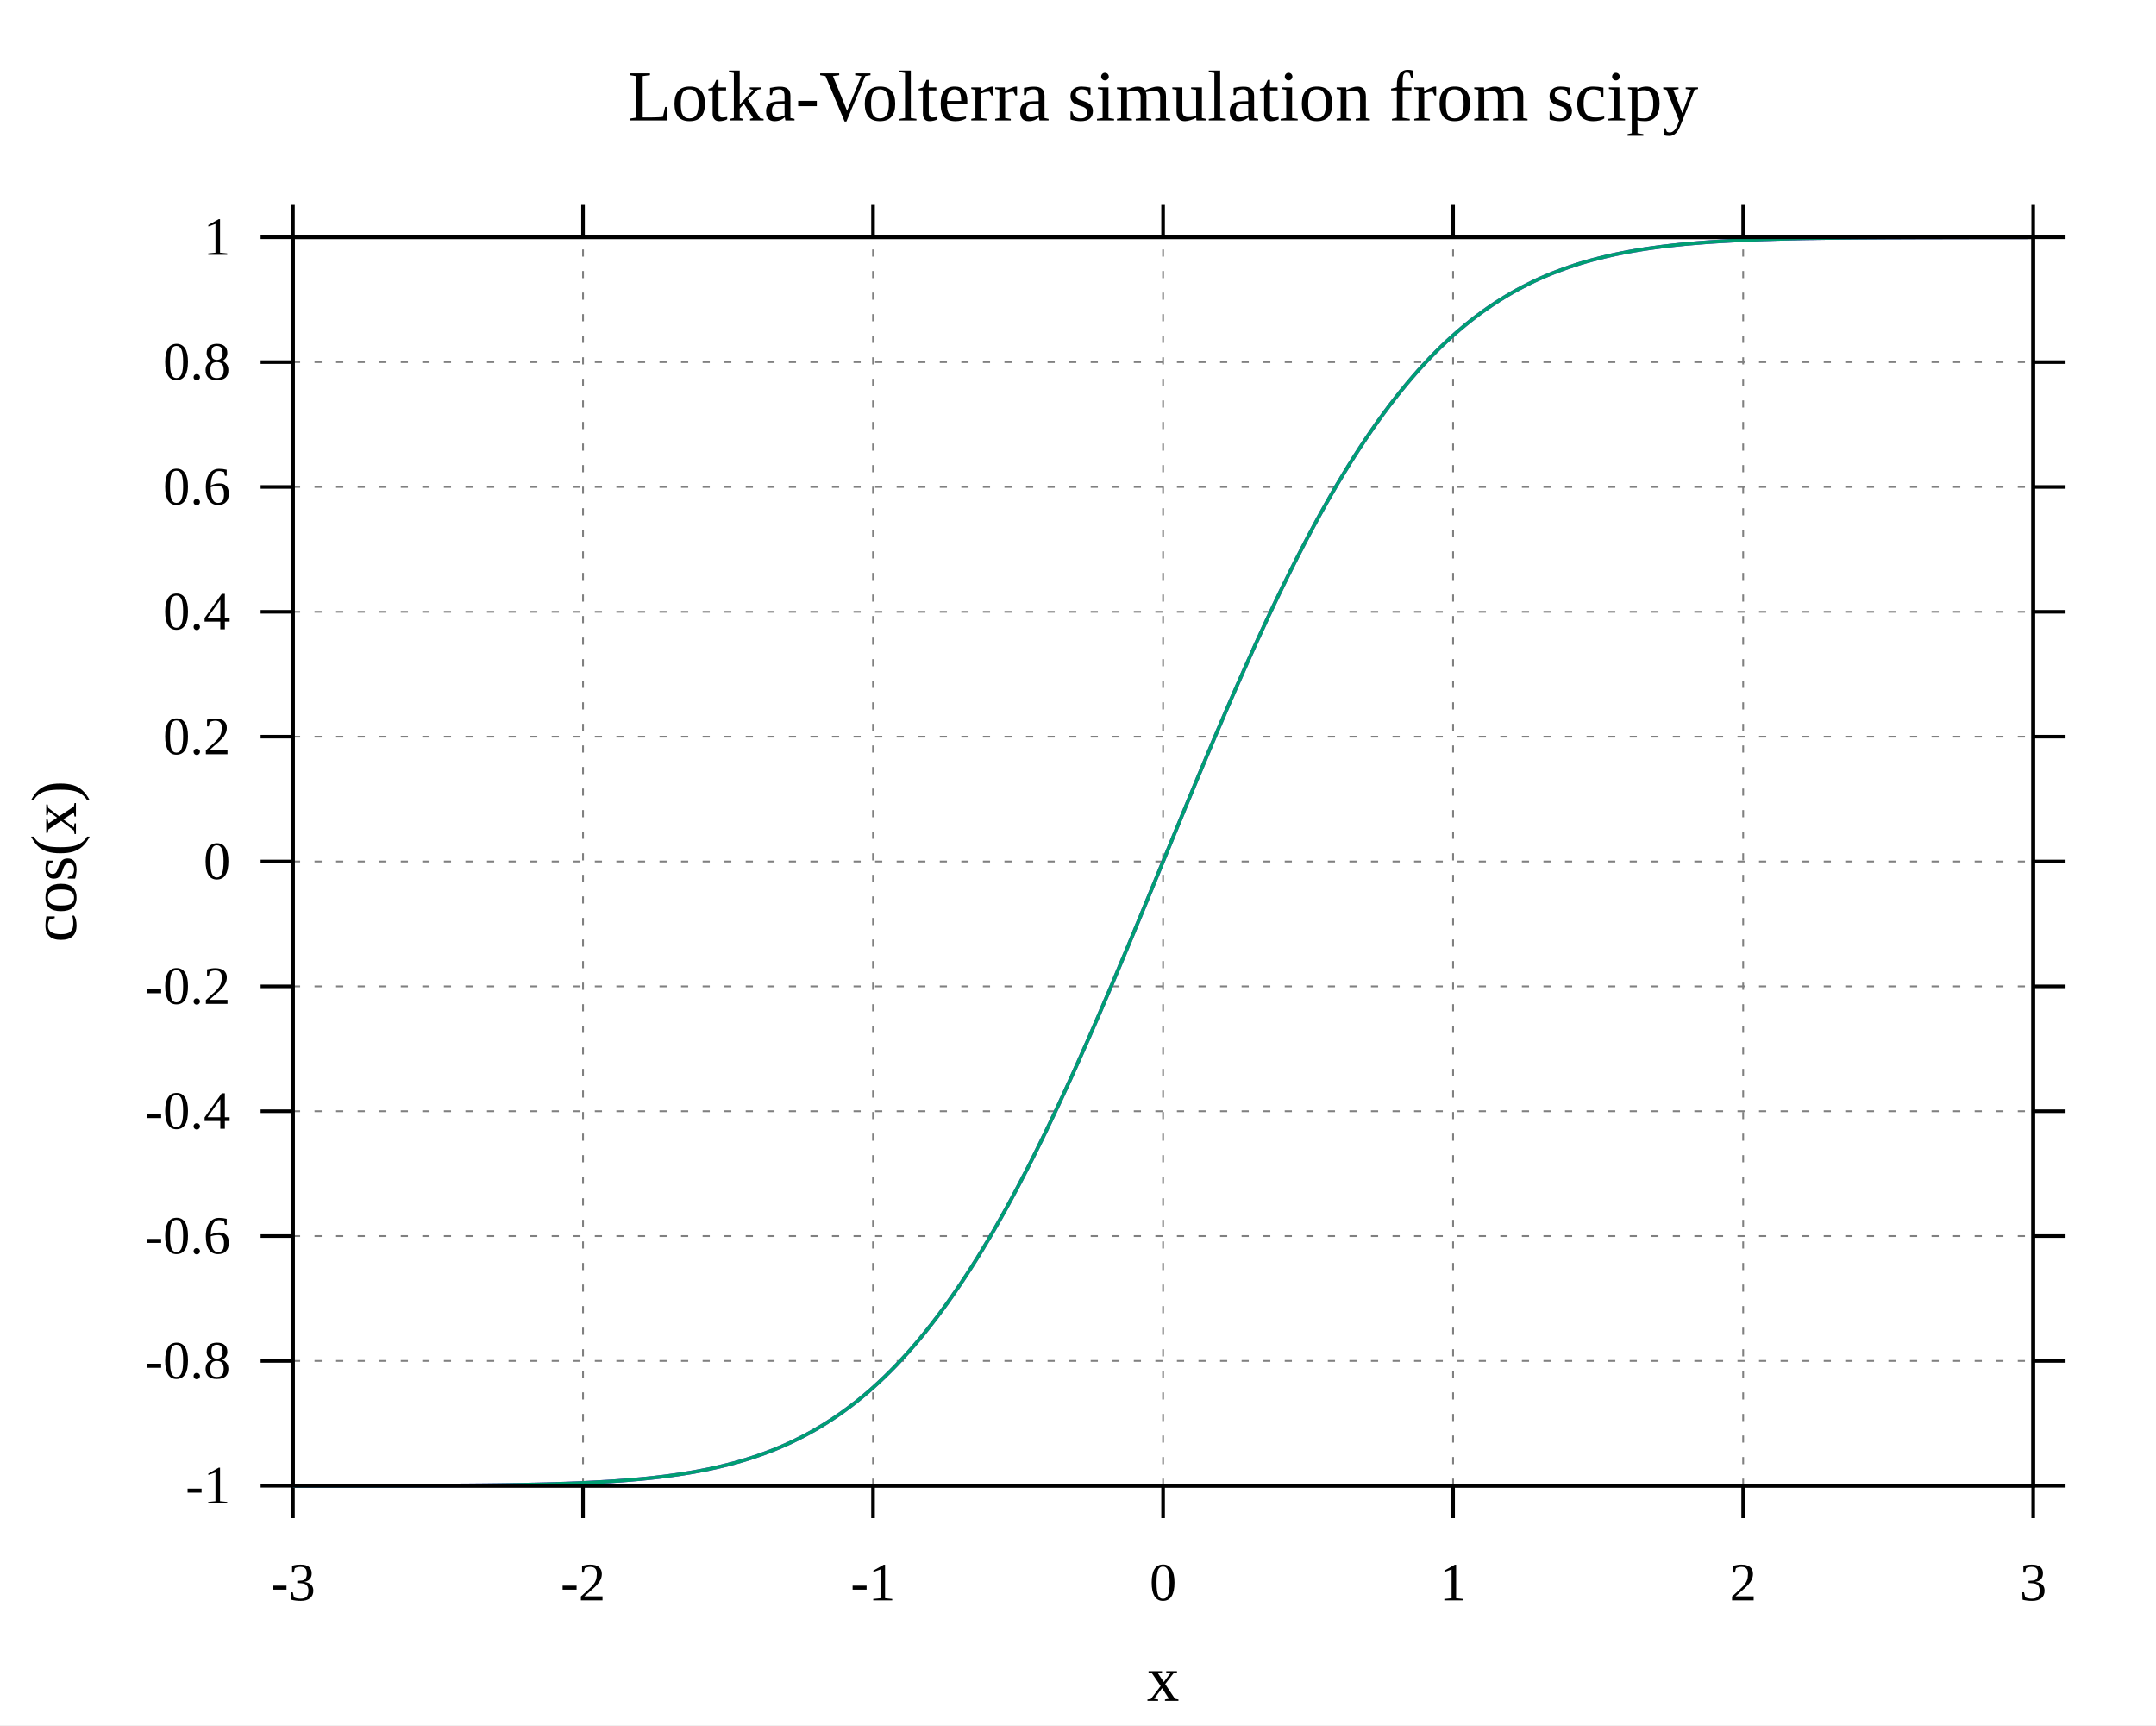
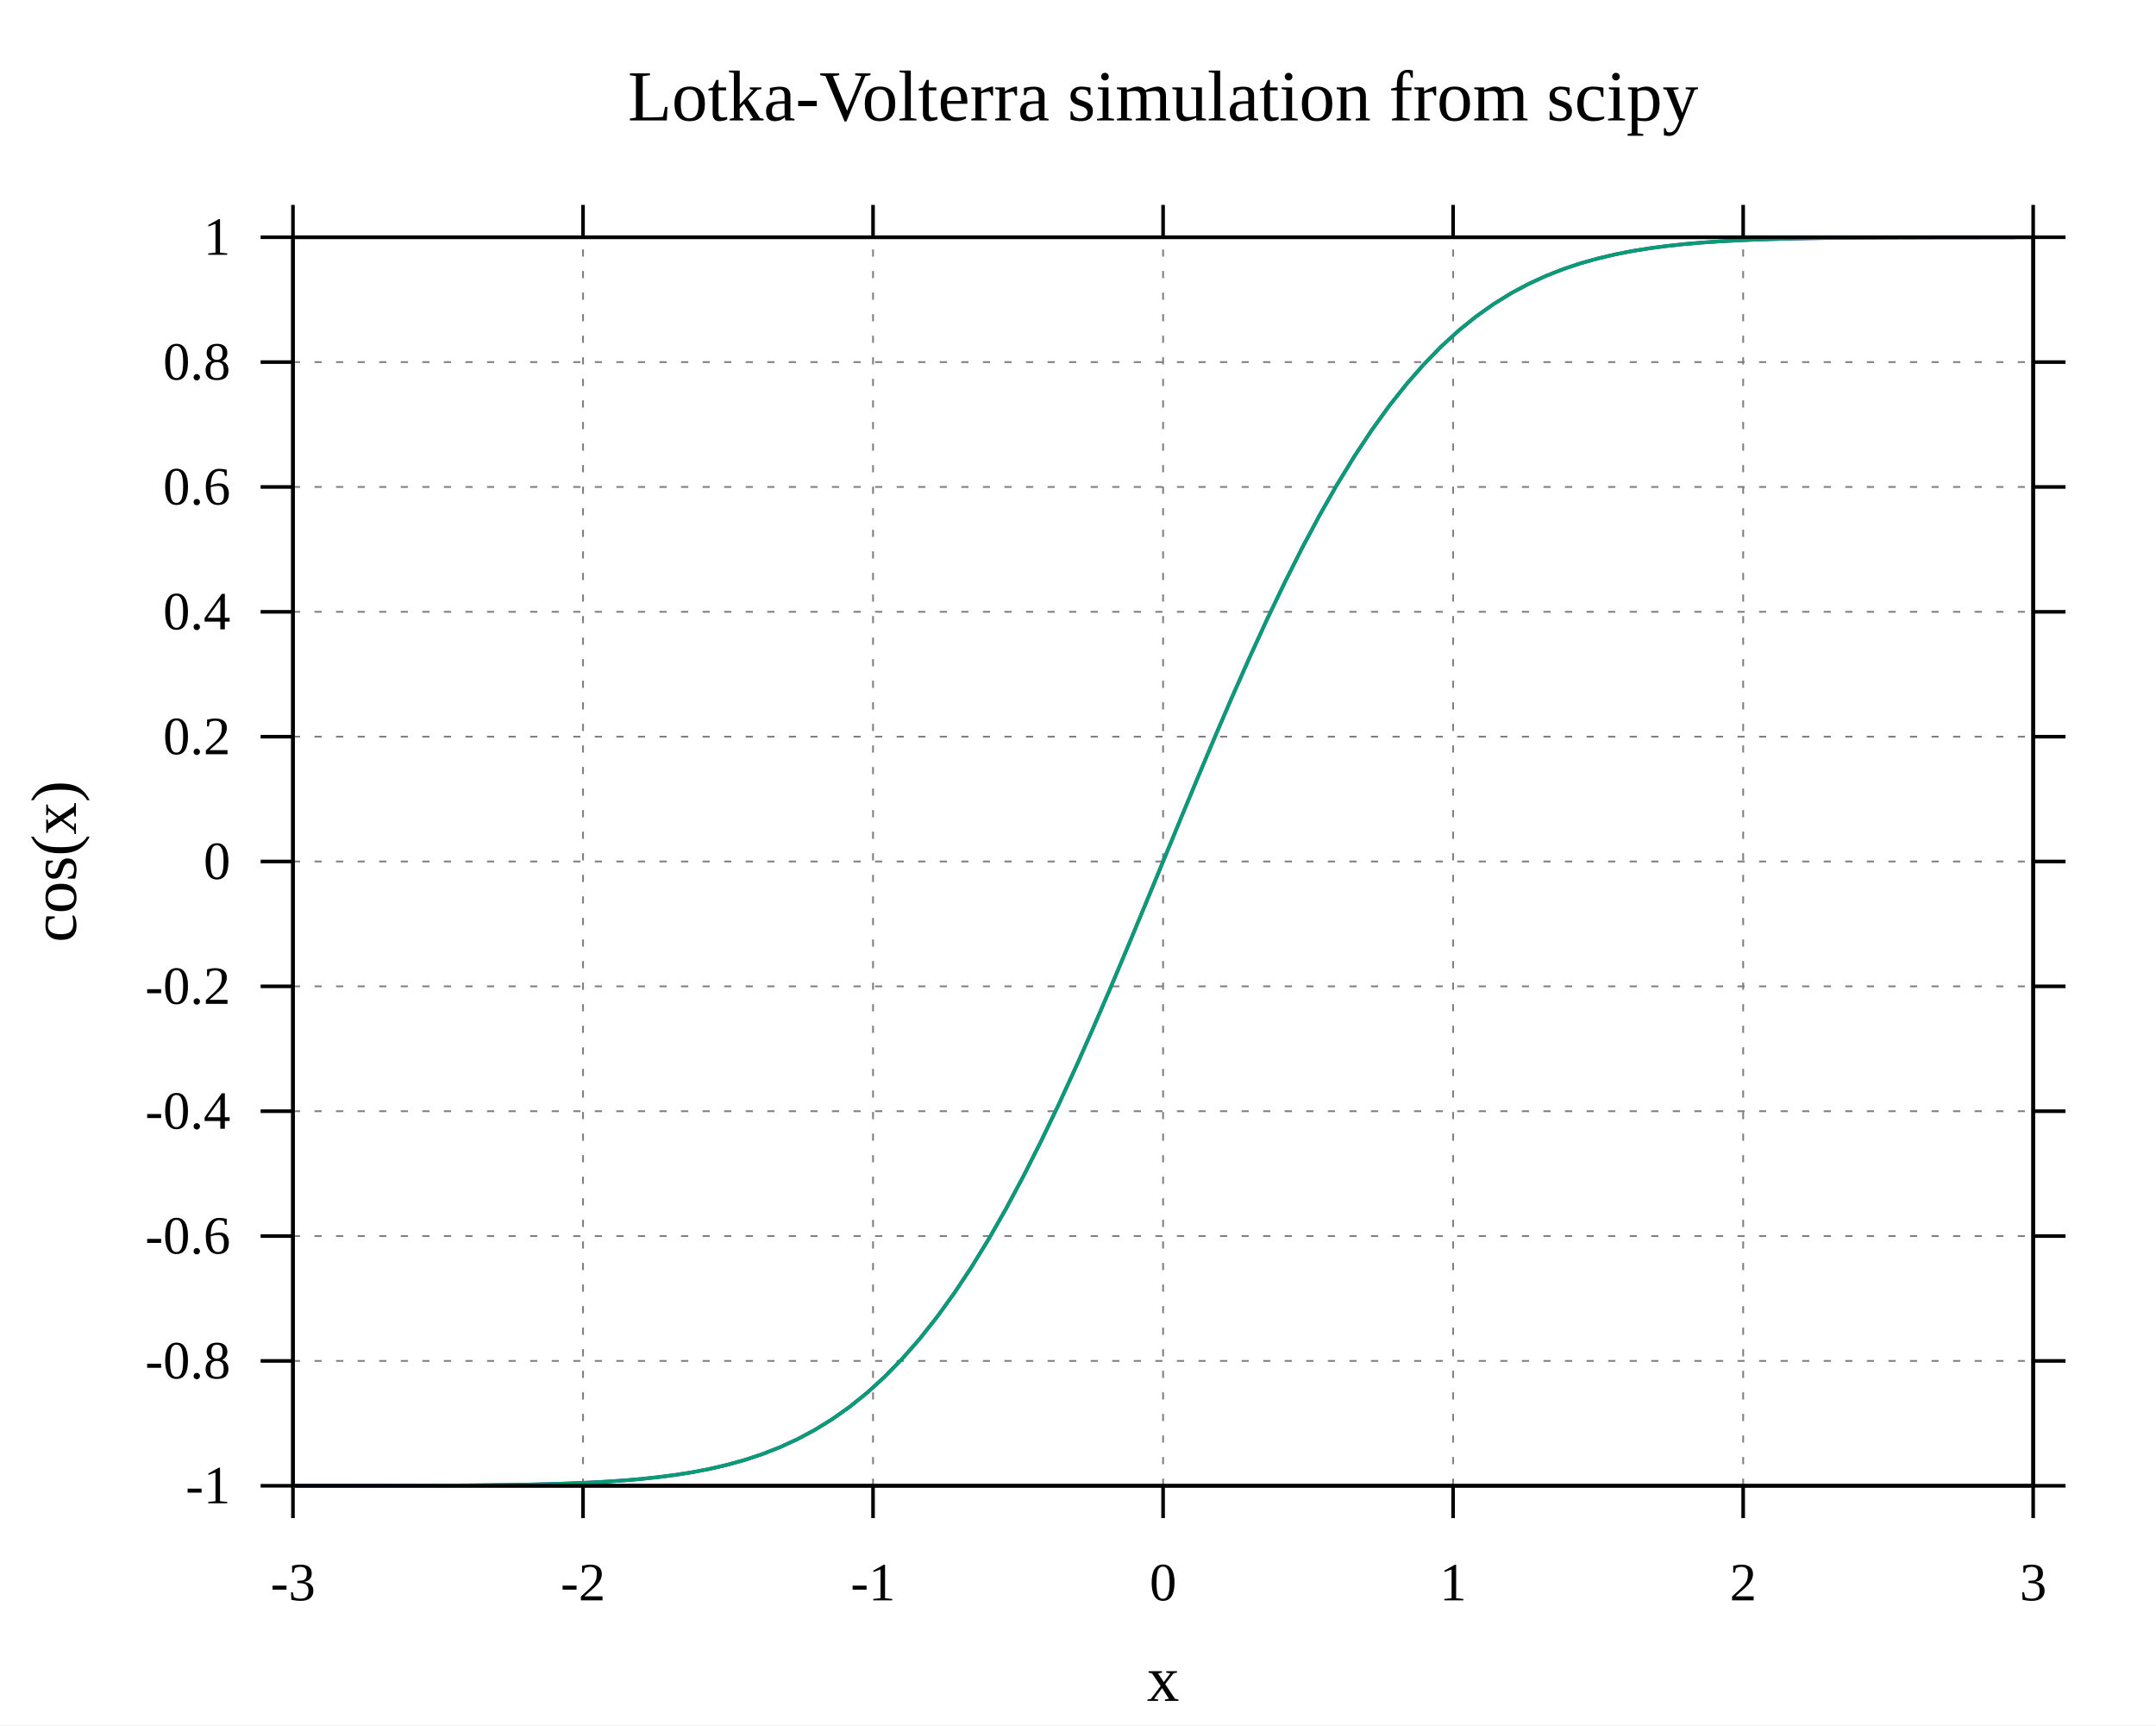
<svg xmlns="http://www.w3.org/2000/svg" xmlns:xlink="http://www.w3.org/1999/xlink" width="600" height="480" viewBox="0 0 600 480">
  <g id="gnuplot_canvas">
    <rect x="0" y="0" width="600" height="480" fill="#ffffff" />
    <defs>
      <circle id="gpDot" r="0.5" stroke-width="0.5" stroke="currentColor" />
      <path id="gpPt0" stroke-width="0.222" stroke="currentColor" d="M-1,0 h2 M0,-1 v2" />
      <path id="gpPt1" stroke-width="0.222" stroke="currentColor" d="M-1,-1 L1,1 M1,-1 L-1,1" />
      <path id="gpPt2" stroke-width="0.222" stroke="currentColor" d="M-1,0 L1,0 M0,-1 L0,1 M-1,-1 L1,1 M-1,1 L1,-1" />
      <rect id="gpPt3" stroke-width="0.222" stroke="currentColor" x="-1" y="-1" width="2" height="2" />
      <rect id="gpPt4" stroke-width="0.222" stroke="currentColor" fill="currentColor" x="-1" y="-1" width="2" height="2" />
      <circle id="gpPt5" stroke-width="0.222" stroke="currentColor" cx="0" cy="0" r="1" />
      <use xlink:href="#gpPt5" id="gpPt6" fill="currentColor" stroke="none" />
      <path id="gpPt7" stroke-width="0.222" stroke="currentColor" d="M0,-1.33 L-1.33,0.67 L1.33,0.67 z" />
      <use xlink:href="#gpPt7" id="gpPt8" fill="currentColor" stroke="none" />
      <use xlink:href="#gpPt7" id="gpPt9" stroke="currentColor" transform="rotate(180)" />
      <use xlink:href="#gpPt9" id="gpPt10" fill="currentColor" stroke="none" />
      <use xlink:href="#gpPt3" id="gpPt11" stroke="currentColor" transform="rotate(45)" />
      <use xlink:href="#gpPt11" id="gpPt12" fill="currentColor" stroke="none" />
      <path id="gpPt13" stroke-width="0.222" stroke="currentColor" d="M0,1.330 L1.265,0.411 L0.782,-1.067 L-0.782,-1.076 L-1.265,0.411 z" />
      <use xlink:href="#gpPt13" id="gpPt14" fill="currentColor" stroke="none" />
      <filter id="textbox" filterUnits="objectBoundingBox" x="0" y="0" height="1" width="1">
        <feFlood flood-color="#FFFFFF" flood-opacity="1" result="bgnd" />
        <feComposite in="SourceGraphic" in2="bgnd" operator="atop" />
      </filter>
      <filter id="greybox" filterUnits="objectBoundingBox" x="0" y="0" height="1" width="1">
        <feFlood flood-color="lightgrey" flood-opacity="1" result="grey" />
        <feComposite in="SourceGraphic" in2="grey" operator="atop" />
      </filter>
    </defs>
    <g fill="none" color="#FFFFFF" stroke="currentColor" stroke-width="1.00" stroke-linecap="butt" stroke-linejoin="miter">
</g>
    <g fill="none" color="black" stroke="currentColor" stroke-width="1.00" stroke-linecap="butt" stroke-linejoin="miter">
</g>
    <g fill="none" color="black" stroke="black" stroke-width="0.50" stroke-linecap="butt" stroke-linejoin="miter">
</g>
    <g fill="none" color="gray" stroke="currentColor" stroke-width="0.50" stroke-linecap="butt" stroke-linejoin="miter">
      <path stroke="gray" stroke-dasharray="2,4" class="gridline" d="M81.53,413.40 L565.82,413.40  " />
    </g>
    <g fill="none" color="gray" stroke="gray" stroke-width="1.00" stroke-linecap="butt" stroke-linejoin="miter">
</g>
    <g fill="none" color="black" stroke="currentColor" stroke-width="1.00" stroke-linecap="butt" stroke-linejoin="miter">
      <path stroke="black" d="M81.53,413.40 L72.53,413.40 M565.82,413.40 L574.82,413.40  " />
      <g transform="translate(64.14,418.28)" stroke="none" fill="black" font-family="Times New Roman" font-size="15.00" text-anchor="end">
        <text>
          <tspan font-family="Times New Roman">-1</tspan>
        </text>
      </g>
    </g>
    <g fill="none" color="black" stroke="currentColor" stroke-width="1.00" stroke-linecap="butt" stroke-linejoin="miter">
</g>
    <g fill="none" color="black" stroke="black" stroke-width="0.50" stroke-linecap="butt" stroke-linejoin="miter">
</g>
    <g fill="none" color="gray" stroke="currentColor" stroke-width="0.50" stroke-linecap="butt" stroke-linejoin="miter">
      <path stroke="gray" stroke-dasharray="2,4" class="gridline" d="M81.53,378.66 L565.82,378.66  " />
    </g>
    <g fill="none" color="gray" stroke="gray" stroke-width="1.00" stroke-linecap="butt" stroke-linejoin="miter">
</g>
    <g fill="none" color="black" stroke="currentColor" stroke-width="1.00" stroke-linecap="butt" stroke-linejoin="miter">
      <path stroke="black" d="M81.53,378.66 L72.53,378.66 M565.82,378.66 L574.82,378.66  " />
      <g transform="translate(64.14,383.54)" stroke="none" fill="black" font-family="Times New Roman" font-size="15.00" text-anchor="end">
        <text>
          <tspan font-family="Times New Roman">-0.8</tspan>
        </text>
      </g>
    </g>
    <g fill="none" color="black" stroke="currentColor" stroke-width="1.00" stroke-linecap="butt" stroke-linejoin="miter">
</g>
    <g fill="none" color="black" stroke="black" stroke-width="0.50" stroke-linecap="butt" stroke-linejoin="miter">
</g>
    <g fill="none" color="gray" stroke="currentColor" stroke-width="0.50" stroke-linecap="butt" stroke-linejoin="miter">
      <path stroke="gray" stroke-dasharray="2,4" class="gridline" d="M81.53,343.92 L565.82,343.92  " />
    </g>
    <g fill="none" color="gray" stroke="gray" stroke-width="1.00" stroke-linecap="butt" stroke-linejoin="miter">
</g>
    <g fill="none" color="black" stroke="currentColor" stroke-width="1.00" stroke-linecap="butt" stroke-linejoin="miter">
      <path stroke="black" d="M81.53,343.92 L72.53,343.92 M565.82,343.92 L574.82,343.92  " />
      <g transform="translate(64.14,348.80)" stroke="none" fill="black" font-family="Times New Roman" font-size="15.00" text-anchor="end">
        <text>
          <tspan font-family="Times New Roman">-0.6</tspan>
        </text>
      </g>
    </g>
    <g fill="none" color="black" stroke="currentColor" stroke-width="1.00" stroke-linecap="butt" stroke-linejoin="miter">
</g>
    <g fill="none" color="black" stroke="black" stroke-width="0.50" stroke-linecap="butt" stroke-linejoin="miter">
</g>
    <g fill="none" color="gray" stroke="currentColor" stroke-width="0.50" stroke-linecap="butt" stroke-linejoin="miter">
      <path stroke="gray" stroke-dasharray="2,4" class="gridline" d="M81.53,309.18 L565.82,309.18  " />
    </g>
    <g fill="none" color="gray" stroke="gray" stroke-width="1.00" stroke-linecap="butt" stroke-linejoin="miter">
</g>
    <g fill="none" color="black" stroke="currentColor" stroke-width="1.00" stroke-linecap="butt" stroke-linejoin="miter">
      <path stroke="black" d="M81.53,309.18 L72.53,309.18 M565.82,309.18 L574.82,309.18  " />
      <g transform="translate(64.14,314.06)" stroke="none" fill="black" font-family="Times New Roman" font-size="15.00" text-anchor="end">
        <text>
          <tspan font-family="Times New Roman">-0.4</tspan>
        </text>
      </g>
    </g>
    <g fill="none" color="black" stroke="currentColor" stroke-width="1.00" stroke-linecap="butt" stroke-linejoin="miter">
</g>
    <g fill="none" color="black" stroke="black" stroke-width="0.50" stroke-linecap="butt" stroke-linejoin="miter">
</g>
    <g fill="none" color="gray" stroke="currentColor" stroke-width="0.50" stroke-linecap="butt" stroke-linejoin="miter">
      <path stroke="gray" stroke-dasharray="2,4" class="gridline" d="M81.53,274.44 L565.82,274.44  " />
    </g>
    <g fill="none" color="gray" stroke="gray" stroke-width="1.00" stroke-linecap="butt" stroke-linejoin="miter">
</g>
    <g fill="none" color="black" stroke="currentColor" stroke-width="1.00" stroke-linecap="butt" stroke-linejoin="miter">
      <path stroke="black" d="M81.53,274.44 L72.53,274.44 M565.82,274.44 L574.82,274.44  " />
      <g transform="translate(64.14,279.32)" stroke="none" fill="black" font-family="Times New Roman" font-size="15.00" text-anchor="end">
        <text>
          <tspan font-family="Times New Roman">-0.2</tspan>
        </text>
      </g>
    </g>
    <g fill="none" color="black" stroke="currentColor" stroke-width="1.00" stroke-linecap="butt" stroke-linejoin="miter">
</g>
    <g fill="none" color="black" stroke="black" stroke-width="0.50" stroke-linecap="butt" stroke-linejoin="miter">
</g>
    <g fill="none" color="gray" stroke="currentColor" stroke-width="0.50" stroke-linecap="butt" stroke-linejoin="miter">
      <path stroke="gray" stroke-dasharray="2,4" class="gridline" d="M81.53,239.70 L565.82,239.70  " />
    </g>
    <g fill="none" color="gray" stroke="gray" stroke-width="1.00" stroke-linecap="butt" stroke-linejoin="miter">
</g>
    <g fill="none" color="black" stroke="currentColor" stroke-width="1.00" stroke-linecap="butt" stroke-linejoin="miter">
      <path stroke="black" d="M81.53,239.70 L72.53,239.70 M565.82,239.70 L574.82,239.70  " />
      <g transform="translate(64.14,244.58)" stroke="none" fill="black" font-family="Times New Roman" font-size="15.00" text-anchor="end">
        <text>
          <tspan font-family="Times New Roman"> 0</tspan>
        </text>
      </g>
    </g>
    <g fill="none" color="black" stroke="currentColor" stroke-width="1.00" stroke-linecap="butt" stroke-linejoin="miter">
</g>
    <g fill="none" color="black" stroke="black" stroke-width="0.50" stroke-linecap="butt" stroke-linejoin="miter">
</g>
    <g fill="none" color="gray" stroke="currentColor" stroke-width="0.50" stroke-linecap="butt" stroke-linejoin="miter">
      <path stroke="gray" stroke-dasharray="2,4" class="gridline" d="M81.53,204.97 L565.82,204.97  " />
    </g>
    <g fill="none" color="gray" stroke="gray" stroke-width="1.00" stroke-linecap="butt" stroke-linejoin="miter">
</g>
    <g fill="none" color="black" stroke="currentColor" stroke-width="1.00" stroke-linecap="butt" stroke-linejoin="miter">
      <path stroke="black" d="M81.53,204.97 L72.53,204.97 M565.82,204.97 L574.82,204.97  " />
      <g transform="translate(64.14,209.85)" stroke="none" fill="black" font-family="Times New Roman" font-size="15.00" text-anchor="end">
        <text>
          <tspan font-family="Times New Roman"> 0.2</tspan>
        </text>
      </g>
    </g>
    <g fill="none" color="black" stroke="currentColor" stroke-width="1.00" stroke-linecap="butt" stroke-linejoin="miter">
</g>
    <g fill="none" color="black" stroke="black" stroke-width="0.50" stroke-linecap="butt" stroke-linejoin="miter">
</g>
    <g fill="none" color="gray" stroke="currentColor" stroke-width="0.50" stroke-linecap="butt" stroke-linejoin="miter">
      <path stroke="gray" stroke-dasharray="2,4" class="gridline" d="M81.53,170.23 L565.82,170.23  " />
    </g>
    <g fill="none" color="gray" stroke="gray" stroke-width="1.00" stroke-linecap="butt" stroke-linejoin="miter">
</g>
    <g fill="none" color="black" stroke="currentColor" stroke-width="1.00" stroke-linecap="butt" stroke-linejoin="miter">
      <path stroke="black" d="M81.53,170.23 L72.53,170.23 M565.82,170.23 L574.82,170.23  " />
      <g transform="translate(64.14,175.11)" stroke="none" fill="black" font-family="Times New Roman" font-size="15.00" text-anchor="end">
        <text>
          <tspan font-family="Times New Roman"> 0.4</tspan>
        </text>
      </g>
    </g>
    <g fill="none" color="black" stroke="currentColor" stroke-width="1.00" stroke-linecap="butt" stroke-linejoin="miter">
</g>
    <g fill="none" color="black" stroke="black" stroke-width="0.50" stroke-linecap="butt" stroke-linejoin="miter">
</g>
    <g fill="none" color="gray" stroke="currentColor" stroke-width="0.50" stroke-linecap="butt" stroke-linejoin="miter">
      <path stroke="gray" stroke-dasharray="2,4" class="gridline" d="M81.53,135.49 L565.82,135.49  " />
    </g>
    <g fill="none" color="gray" stroke="gray" stroke-width="1.00" stroke-linecap="butt" stroke-linejoin="miter">
</g>
    <g fill="none" color="black" stroke="currentColor" stroke-width="1.00" stroke-linecap="butt" stroke-linejoin="miter">
      <path stroke="black" d="M81.53,135.49 L72.53,135.49 M565.82,135.49 L574.82,135.49  " />
      <g transform="translate(64.14,140.37)" stroke="none" fill="black" font-family="Times New Roman" font-size="15.00" text-anchor="end">
        <text>
          <tspan font-family="Times New Roman"> 0.6</tspan>
        </text>
      </g>
    </g>
    <g fill="none" color="black" stroke="currentColor" stroke-width="1.00" stroke-linecap="butt" stroke-linejoin="miter">
</g>
    <g fill="none" color="black" stroke="black" stroke-width="0.50" stroke-linecap="butt" stroke-linejoin="miter">
</g>
    <g fill="none" color="gray" stroke="currentColor" stroke-width="0.50" stroke-linecap="butt" stroke-linejoin="miter">
      <path stroke="gray" stroke-dasharray="2,4" class="gridline" d="M81.53,100.75 L565.82,100.75  " />
    </g>
    <g fill="none" color="gray" stroke="gray" stroke-width="1.00" stroke-linecap="butt" stroke-linejoin="miter">
</g>
    <g fill="none" color="black" stroke="currentColor" stroke-width="1.00" stroke-linecap="butt" stroke-linejoin="miter">
      <path stroke="black" d="M81.53,100.75 L72.53,100.75 M565.82,100.75 L574.82,100.75  " />
      <g transform="translate(64.14,105.63)" stroke="none" fill="black" font-family="Times New Roman" font-size="15.00" text-anchor="end">
        <text>
          <tspan font-family="Times New Roman"> 0.8</tspan>
        </text>
      </g>
    </g>
    <g fill="none" color="black" stroke="currentColor" stroke-width="1.00" stroke-linecap="butt" stroke-linejoin="miter">
</g>
    <g fill="none" color="black" stroke="black" stroke-width="0.50" stroke-linecap="butt" stroke-linejoin="miter">
</g>
    <g fill="none" color="gray" stroke="currentColor" stroke-width="0.50" stroke-linecap="butt" stroke-linejoin="miter">
      <path stroke="gray" stroke-dasharray="2,4" class="gridline" d="M81.53,66.01 L565.82,66.01  " />
    </g>
    <g fill="none" color="gray" stroke="gray" stroke-width="1.00" stroke-linecap="butt" stroke-linejoin="miter">
</g>
    <g fill="none" color="black" stroke="currentColor" stroke-width="1.00" stroke-linecap="butt" stroke-linejoin="miter">
      <path stroke="black" d="M81.53,66.01 L72.53,66.01 M565.82,66.01 L574.82,66.01  " />
      <g transform="translate(64.14,70.89)" stroke="none" fill="black" font-family="Times New Roman" font-size="15.00" text-anchor="end">
        <text>
          <tspan font-family="Times New Roman"> 1</tspan>
        </text>
      </g>
    </g>
    <g fill="none" color="black" stroke="currentColor" stroke-width="1.00" stroke-linecap="butt" stroke-linejoin="miter">
</g>
    <g fill="none" color="black" stroke="black" stroke-width="0.50" stroke-linecap="butt" stroke-linejoin="miter">
</g>
    <g fill="none" color="gray" stroke="currentColor" stroke-width="0.50" stroke-linecap="butt" stroke-linejoin="miter">
      <path stroke="gray" stroke-dasharray="2,4" class="gridline" d="M81.53,413.40 L81.53,66.01  " />
    </g>
    <g fill="none" color="gray" stroke="gray" stroke-width="1.00" stroke-linecap="butt" stroke-linejoin="miter">
</g>
    <g fill="none" color="black" stroke="currentColor" stroke-width="1.00" stroke-linecap="butt" stroke-linejoin="miter">
      <path stroke="black" d="M81.53,413.40 L81.53,422.40 M81.53,66.01 L81.53,57.01  " />
      <g transform="translate(81.53,445.28)" stroke="none" fill="black" font-family="Times New Roman" font-size="15.00" text-anchor="middle">
        <text>
          <tspan font-family="Times New Roman">-3</tspan>
        </text>
      </g>
    </g>
    <g fill="none" color="black" stroke="currentColor" stroke-width="1.00" stroke-linecap="butt" stroke-linejoin="miter">
</g>
    <g fill="none" color="black" stroke="black" stroke-width="0.50" stroke-linecap="butt" stroke-linejoin="miter">
</g>
    <g fill="none" color="gray" stroke="currentColor" stroke-width="0.50" stroke-linecap="butt" stroke-linejoin="miter">
      <path stroke="gray" stroke-dasharray="2,4" class="gridline" d="M162.25,413.40 L162.25,66.01  " />
    </g>
    <g fill="none" color="gray" stroke="gray" stroke-width="1.00" stroke-linecap="butt" stroke-linejoin="miter">
</g>
    <g fill="none" color="black" stroke="currentColor" stroke-width="1.00" stroke-linecap="butt" stroke-linejoin="miter">
      <path stroke="black" d="M162.25,413.40 L162.25,422.40 M162.25,66.01 L162.25,57.01  " />
      <g transform="translate(162.25,445.28)" stroke="none" fill="black" font-family="Times New Roman" font-size="15.00" text-anchor="middle">
        <text>
          <tspan font-family="Times New Roman">-2</tspan>
        </text>
      </g>
    </g>
    <g fill="none" color="black" stroke="currentColor" stroke-width="1.00" stroke-linecap="butt" stroke-linejoin="miter">
</g>
    <g fill="none" color="black" stroke="black" stroke-width="0.50" stroke-linecap="butt" stroke-linejoin="miter">
</g>
    <g fill="none" color="gray" stroke="currentColor" stroke-width="0.50" stroke-linecap="butt" stroke-linejoin="miter">
      <path stroke="gray" stroke-dasharray="2,4" class="gridline" d="M242.96,413.40 L242.96,66.01  " />
    </g>
    <g fill="none" color="gray" stroke="gray" stroke-width="1.00" stroke-linecap="butt" stroke-linejoin="miter">
</g>
    <g fill="none" color="black" stroke="currentColor" stroke-width="1.00" stroke-linecap="butt" stroke-linejoin="miter">
      <path stroke="black" d="M242.96,413.40 L242.96,422.40 M242.96,66.01 L242.96,57.01  " />
      <g transform="translate(242.96,445.28)" stroke="none" fill="black" font-family="Times New Roman" font-size="15.00" text-anchor="middle">
        <text>
          <tspan font-family="Times New Roman">-1</tspan>
        </text>
      </g>
    </g>
    <g fill="none" color="black" stroke="currentColor" stroke-width="1.00" stroke-linecap="butt" stroke-linejoin="miter">
</g>
    <g fill="none" color="black" stroke="black" stroke-width="0.50" stroke-linecap="butt" stroke-linejoin="miter">
</g>
    <g fill="none" color="gray" stroke="currentColor" stroke-width="0.50" stroke-linecap="butt" stroke-linejoin="miter">
      <path stroke="gray" stroke-dasharray="2,4" class="gridline" d="M323.68,413.40 L323.68,66.01  " />
    </g>
    <g fill="none" color="gray" stroke="gray" stroke-width="1.00" stroke-linecap="butt" stroke-linejoin="miter">
</g>
    <g fill="none" color="black" stroke="currentColor" stroke-width="1.00" stroke-linecap="butt" stroke-linejoin="miter">
      <path stroke="black" d="M323.68,413.40 L323.68,422.40 M323.68,66.01 L323.68,57.01  " />
      <g transform="translate(323.68,445.28)" stroke="none" fill="black" font-family="Times New Roman" font-size="15.00" text-anchor="middle">
        <text>
          <tspan font-family="Times New Roman"> 0</tspan>
        </text>
      </g>
    </g>
    <g fill="none" color="black" stroke="currentColor" stroke-width="1.00" stroke-linecap="butt" stroke-linejoin="miter">
</g>
    <g fill="none" color="black" stroke="black" stroke-width="0.50" stroke-linecap="butt" stroke-linejoin="miter">
</g>
    <g fill="none" color="gray" stroke="currentColor" stroke-width="0.50" stroke-linecap="butt" stroke-linejoin="miter">
      <path stroke="gray" stroke-dasharray="2,4" class="gridline" d="M404.39,413.40 L404.39,66.01  " />
    </g>
    <g fill="none" color="gray" stroke="gray" stroke-width="1.00" stroke-linecap="butt" stroke-linejoin="miter">
</g>
    <g fill="none" color="black" stroke="currentColor" stroke-width="1.00" stroke-linecap="butt" stroke-linejoin="miter">
      <path stroke="black" d="M404.39,413.40 L404.39,422.40 M404.39,66.01 L404.39,57.01  " />
      <g transform="translate(404.39,445.28)" stroke="none" fill="black" font-family="Times New Roman" font-size="15.00" text-anchor="middle">
        <text>
          <tspan font-family="Times New Roman"> 1</tspan>
        </text>
      </g>
    </g>
    <g fill="none" color="black" stroke="currentColor" stroke-width="1.00" stroke-linecap="butt" stroke-linejoin="miter">
</g>
    <g fill="none" color="black" stroke="black" stroke-width="0.50" stroke-linecap="butt" stroke-linejoin="miter">
</g>
    <g fill="none" color="gray" stroke="currentColor" stroke-width="0.50" stroke-linecap="butt" stroke-linejoin="miter">
      <path stroke="gray" stroke-dasharray="2,4" class="gridline" d="M485.11,413.40 L485.11,66.01  " />
    </g>
    <g fill="none" color="gray" stroke="gray" stroke-width="1.00" stroke-linecap="butt" stroke-linejoin="miter">
</g>
    <g fill="none" color="black" stroke="currentColor" stroke-width="1.00" stroke-linecap="butt" stroke-linejoin="miter">
      <path stroke="black" d="M485.11,413.40 L485.11,422.40 M485.11,66.01 L485.11,57.01  " />
      <g transform="translate(485.11,445.28)" stroke="none" fill="black" font-family="Times New Roman" font-size="15.00" text-anchor="middle">
        <text>
          <tspan font-family="Times New Roman"> 2</tspan>
        </text>
      </g>
    </g>
    <g fill="none" color="black" stroke="currentColor" stroke-width="1.00" stroke-linecap="butt" stroke-linejoin="miter">
</g>
    <g fill="none" color="black" stroke="black" stroke-width="0.50" stroke-linecap="butt" stroke-linejoin="miter">
</g>
    <g fill="none" color="gray" stroke="currentColor" stroke-width="0.50" stroke-linecap="butt" stroke-linejoin="miter">
      <path stroke="gray" stroke-dasharray="2,4" class="gridline" d="M565.82,413.40 L565.82,66.01  " />
    </g>
    <g fill="none" color="gray" stroke="gray" stroke-width="1.00" stroke-linecap="butt" stroke-linejoin="miter">
</g>
    <g fill="none" color="black" stroke="currentColor" stroke-width="1.00" stroke-linecap="butt" stroke-linejoin="miter">
      <path stroke="black" d="M565.82,413.40 L565.82,422.40 M565.82,66.01 L565.82,57.01  " />
      <g transform="translate(565.82,445.28)" stroke="none" fill="black" font-family="Times New Roman" font-size="15.00" text-anchor="middle">
        <text>
          <tspan font-family="Times New Roman"> 3</tspan>
        </text>
      </g>
    </g>
    <g fill="none" color="black" stroke="currentColor" stroke-width="1.00" stroke-linecap="butt" stroke-linejoin="miter">
</g>
    <g fill="none" color="black" stroke="currentColor" stroke-width="1.00" stroke-linecap="butt" stroke-linejoin="miter">
      <path stroke="black" d="M81.53,66.01 L81.53,413.40 L565.82,413.40 L565.82,66.01 L81.53,66.01 Z  " />
    </g>
    <g fill="none" color="black" stroke="currentColor" stroke-width="1.00" stroke-linecap="butt" stroke-linejoin="miter">
      <g transform="translate(21.13,239.71) rotate(270)" stroke="none" fill="black" font-family="Times New Roman" font-size="18.00" text-anchor="middle">
        <text>
          <tspan font-family="Times New Roman">cos(x)</tspan>
        </text>
      </g>
    </g>
    <g fill="none" color="black" stroke="currentColor" stroke-width="1.00" stroke-linecap="butt" stroke-linejoin="miter">
      <g transform="translate(323.67,473.25)" stroke="none" fill="black" font-family="Times New Roman" font-size="18.00" text-anchor="middle">
        <text>
          <tspan font-family="Times New Roman">x</tspan>
        </text>
      </g>
    </g>
    <g fill="none" color="black" stroke="currentColor" stroke-width="1.00" stroke-linecap="butt" stroke-linejoin="miter">
</g>
    <g id="gnuplot_plot_1">
      <g fill="none" color="black" stroke="currentColor" stroke-width="1.00" stroke-linecap="butt" stroke-linejoin="miter">
-         <path stroke="rgb(148,   0, 211)" d="M81.53,413.40 L83.14,413.40 L84.76,413.40 L86.37,413.39 L87.99,413.39 L89.60,413.39 L91.22,413.39 L92.83,413.39   L94.44,413.39 L96.06,413.39 L97.67,413.39 L99.29,413.39 L100.90,413.38 L102.52,413.38 L104.13,413.38 L105.74,413.38   L107.36,413.37 L108.97,413.37 L110.59,413.37 L112.20,413.36 L113.82,413.36 L115.43,413.35 L117.04,413.35 L118.66,413.34   L120.27,413.34 L121.89,413.33 L123.50,413.32 L125.12,413.31 L126.73,413.30 L128.34,413.29 L129.96,413.28 L131.57,413.27   L133.19,413.25 L134.80,413.24 L136.42,413.22 L138.03,413.20 L139.64,413.18 L141.26,413.16 L142.87,413.13 L144.49,413.11   L146.10,413.08 L147.72,413.04 L149.33,413.01 L150.94,412.97 L152.56,412.93 L154.17,412.88 L155.79,412.83 L157.40,412.78   L159.02,412.72 L160.63,412.66 L162.25,412.59 L163.86,412.51 L165.47,412.43 L167.09,412.34 L168.70,412.25 L170.32,412.15   L171.93,412.04 L173.55,411.92 L175.16,411.79 L176.77,411.65 L178.39,411.51 L180.00,411.35 L181.62,411.18 L183.23,410.99   L184.85,410.80 L186.46,410.58 L188.07,410.36 L189.69,410.12 L191.30,409.86 L192.92,409.59 L194.53,409.29 L196.15,408.98   L197.76,408.65 L199.37,408.29 L200.99,407.91 L202.60,407.51 L204.22,407.09 L205.83,406.64 L207.45,406.16 L209.06,405.65   L210.67,405.11 L212.29,404.54 L213.90,403.94 L215.52,403.31 L217.13,402.64 L218.75,401.94 L220.36,401.20 L221.97,400.41   L223.59,399.59 L225.20,398.73 L226.82,397.82 L228.43,396.87 L230.05,395.87 L231.66,394.83 L233.27,393.74 L234.89,392.59   L236.50,391.40 L238.12,390.15 L239.73,388.85 L241.35,387.49 L242.96,386.08 L244.57,384.61 L246.19,383.08 L247.80,381.49   L249.42,379.84 L251.03,378.12 L252.65,376.35 L254.26,374.51 L255.87,372.61 L257.49,370.64 L259.10,368.60 L260.72,366.50   L262.33,364.34 L263.95,362.10 L265.56,359.80 L267.17,357.44 L268.79,355.00 L270.40,352.50 L272.02,349.93 L273.63,347.29   L275.25,344.59 L276.86,341.82 L278.47,338.99 L280.09,336.10 L281.70,333.14 L283.32,330.11 L284.93,327.03 L286.55,323.89   L288.16,320.69 L289.77,317.43 L291.39,314.11 L293.00,310.75 L294.62,307.33 L296.23,303.86 L297.85,300.35 L299.46,296.79   L301.07,293.18 L302.69,289.54 L304.30,285.86 L305.92,282.14 L307.53,278.39 L309.15,274.61 L310.76,270.80 L312.37,266.97   L313.99,263.11 L315.60,259.24 L317.22,255.35 L318.83,251.45 L320.45,247.54 L322.06,243.62 L323.68,239.70 L325.29,235.79   L326.90,231.87 L328.52,227.96 L330.13,224.06 L331.75,220.17 L333.36,216.30 L334.98,212.44 L336.59,208.61 L338.20,204.80   L339.82,201.02 L341.43,197.27 L343.05,193.55 L344.66,189.87 L346.28,186.23 L347.89,182.62 L349.50,179.06 L351.12,175.55   L352.73,172.08 L354.35,168.66 L355.96,165.30 L357.58,161.98 L359.19,158.72 L360.80,155.52 L362.42,152.38 L364.03,149.30   L365.65,146.27 L367.26,143.31 L368.88,140.42 L370.49,137.59 L372.10,134.82 L373.72,132.12 L375.33,129.48 L376.95,126.91   L378.56,124.41 L380.18,121.97 L381.79,119.61 L383.40,117.31 L385.02,115.07 L386.63,112.91 L388.25,110.81 L389.86,108.77   L391.48,106.80 L393.09,104.90 L394.70,103.06 L396.32,101.29 L397.93,99.57 L399.55,97.92 L401.16,96.33 L402.78,94.80   L404.39,93.33 L406.00,91.92 L407.62,90.56 L409.23,89.26 L410.85,88.01 L412.46,86.82 L414.08,85.67 L415.69,84.58   L417.30,83.54 L418.92,82.54 L420.53,81.59 L422.15,80.68 L423.76,79.82 L425.38,79.00 L426.99,78.21 L428.60,77.47   L430.22,76.77 L431.83,76.10 L433.45,75.47 L435.06,74.87 L436.68,74.30 L438.29,73.76 L439.90,73.25 L441.52,72.77   L443.13,72.32 L444.75,71.90 L446.36,71.50 L447.98,71.12 L449.59,70.76 L451.20,70.43 L452.82,70.12 L454.43,69.82   L456.05,69.55 L457.66,69.29 L459.28,69.05 L460.89,68.83 L462.50,68.61 L464.12,68.42 L465.73,68.23 L467.35,68.06   L468.96,67.90 L470.58,67.76 L472.19,67.62 L473.80,67.49 L475.42,67.37 L477.03,67.26 L478.65,67.16 L480.26,67.07   L481.88,66.98 L483.49,66.90 L485.11,66.82 L486.72,66.75 L488.33,66.69 L489.95,66.63 L491.56,66.58 L493.18,66.53   L494.79,66.48 L496.41,66.44 L498.02,66.40 L499.63,66.37 L501.25,66.33 L502.86,66.30 L504.48,66.28 L506.09,66.25   L507.71,66.23 L509.32,66.21 L510.93,66.19 L512.55,66.17 L514.16,66.16 L515.78,66.14 L517.39,66.13 L519.01,66.12   L520.62,66.11 L522.23,66.10 L523.85,66.09 L525.46,66.08 L527.08,66.07 L528.69,66.07 L530.31,66.06 L531.92,66.06   L533.53,66.05 L535.15,66.05 L536.76,66.04 L538.38,66.04 L539.99,66.04 L541.61,66.03 L543.22,66.03 L544.83,66.03   L546.45,66.03 L548.06,66.02 L549.68,66.02 L551.29,66.02 L552.91,66.02 L554.52,66.02 L556.13,66.02 L557.75,66.02   L559.36,66.02 L560.98,66.02 L562.59,66.01 L564.21,66.01  " />
+         <path stroke="rgb(148,   0, 211)" d="M81.53,413.40 L86.37,413.39 L91.22,413.39 L96.06,413.39 L100.90,413.38 L105.74,413.38 L110.59,413.37 L115.43,413.35   L120.27,413.34 L125.12,413.31 L129.96,413.28 L134.80,413.24 L139.64,413.18 L144.49,413.11 L149.33,413.01 L154.17,412.88   L159.02,412.72 L163.86,412.51 L168.70,412.25 L173.55,411.92 L178.39,411.51 L183.23,410.99 L188.07,410.36 L192.92,409.59   L197.76,408.65 L202.60,407.51 L207.45,406.16 L212.29,404.54 L217.13,402.64 L221.97,400.41 L226.82,397.82 L231.66,394.83   L236.50,391.40 L241.35,387.49 L246.19,383.08 L251.03,378.12 L255.87,372.61 L260.72,366.50 L265.56,359.80 L270.40,352.50   L275.25,344.59 L280.09,336.10 L284.93,327.03 L289.77,317.43 L294.62,307.33 L299.46,296.79 L304.30,285.86 L309.15,274.61   L313.99,263.11 L318.83,251.45 L323.68,239.70 L328.52,227.96 L333.36,216.30 L338.20,204.80 L343.05,193.55 L347.89,182.62   L352.73,172.08 L357.58,161.98 L362.42,152.38 L367.26,143.31 L372.10,134.82 L376.95,126.91 L381.79,119.61 L386.63,112.91   L391.48,106.80 L396.32,101.29 L401.16,96.33 L406.00,91.92 L410.85,88.01 L415.69,84.58 L420.53,81.59 L425.38,79.00   L430.22,76.77 L435.06,74.87 L439.90,73.25 L444.75,71.90 L449.59,70.76 L454.43,69.82 L459.28,69.05 L464.12,68.42   L468.96,67.90 L473.80,67.49 L478.65,67.16 L483.49,66.90 L488.33,66.69 L493.18,66.53 L498.02,66.40 L502.86,66.30   L507.71,66.23 L512.55,66.17 L517.39,66.13 L522.23,66.10 L527.08,66.07 L531.92,66.06 L536.76,66.04 L541.61,66.03   L546.45,66.03 L551.29,66.02 L556.13,66.02 L560.98,66.02  " />
      </g>
    </g>
    <g id="gnuplot_plot_2">
      <g fill="none" color="black" stroke="currentColor" stroke-width="1.00" stroke-linecap="butt" stroke-linejoin="miter">
-         <path stroke="rgb(  0, 158, 115)" d="M81.53,413.40 L83.14,413.40 L84.76,413.40 L86.37,413.39 L87.99,413.39 L89.60,413.39 L91.22,413.39 L92.83,413.39   L94.44,413.39 L96.06,413.39 L97.67,413.39 L99.29,413.39 L100.90,413.38 L102.52,413.38 L104.13,413.38 L105.74,413.38   L107.36,413.37 L108.97,413.37 L110.59,413.37 L112.20,413.36 L113.82,413.36 L115.43,413.35 L117.04,413.35 L118.66,413.34   L120.27,413.34 L121.89,413.33 L123.50,413.32 L125.12,413.31 L126.73,413.30 L128.34,413.29 L129.96,413.28 L131.57,413.27   L133.19,413.25 L134.80,413.24 L136.42,413.22 L138.03,413.20 L139.64,413.18 L141.26,413.16 L142.87,413.13 L144.49,413.11   L146.10,413.08 L147.72,413.04 L149.33,413.01 L150.94,412.97 L152.56,412.93 L154.17,412.88 L155.79,412.83 L157.40,412.78   L159.02,412.72 L160.63,412.66 L162.25,412.59 L163.86,412.51 L165.47,412.43 L167.09,412.34 L168.70,412.25 L170.32,412.15   L171.93,412.04 L173.55,411.92 L175.16,411.79 L176.77,411.65 L178.39,411.51 L180.00,411.35 L181.62,411.18 L183.23,410.99   L184.85,410.80 L186.46,410.58 L188.07,410.36 L189.69,410.12 L191.30,409.86 L192.92,409.59 L194.53,409.29 L196.15,408.98   L197.76,408.65 L199.37,408.29 L200.99,407.91 L202.60,407.51 L204.22,407.09 L205.83,406.64 L207.45,406.16 L209.06,405.65   L210.67,405.11 L212.29,404.54 L213.90,403.94 L215.52,403.31 L217.13,402.64 L218.75,401.94 L220.36,401.20 L221.97,400.41   L223.59,399.59 L225.20,398.73 L226.82,397.82 L228.43,396.87 L230.05,395.87 L231.66,394.83 L233.27,393.74 L234.89,392.59   L236.50,391.40 L238.12,390.15 L239.73,388.85 L241.35,387.49 L242.96,386.08 L244.57,384.61 L246.19,383.08 L247.80,381.49   L249.42,379.84 L251.03,378.12 L252.65,376.35 L254.26,374.51 L255.87,372.61 L257.49,370.64 L259.10,368.60 L260.72,366.50   L262.33,364.34 L263.95,362.10 L265.56,359.80 L267.17,357.44 L268.79,355.00 L270.40,352.50 L272.02,349.93 L273.63,347.29   L275.25,344.59 L276.86,341.82 L278.47,338.99 L280.09,336.10 L281.70,333.14 L283.32,330.11 L284.93,327.03 L286.55,323.89   L288.16,320.69 L289.77,317.43 L291.39,314.11 L293.00,310.75 L294.62,307.33 L296.23,303.86 L297.85,300.35 L299.46,296.79   L301.07,293.18 L302.69,289.54 L304.30,285.86 L305.92,282.14 L307.53,278.39 L309.15,274.61 L310.76,270.80 L312.37,266.97   L313.99,263.11 L315.60,259.24 L317.22,255.35 L318.83,251.45 L320.45,247.54 L322.06,243.62 L323.68,239.70 L325.29,235.79   L326.90,231.87 L328.52,227.96 L330.13,224.06 L331.75,220.17 L333.36,216.30 L334.98,212.44 L336.59,208.61 L338.20,204.80   L339.82,201.02 L341.43,197.27 L343.05,193.55 L344.66,189.87 L346.28,186.23 L347.89,182.62 L349.50,179.06 L351.12,175.55   L352.73,172.08 L354.35,168.66 L355.96,165.30 L357.58,161.98 L359.19,158.72 L360.80,155.52 L362.42,152.38 L364.03,149.30   L365.65,146.27 L367.26,143.31 L368.88,140.42 L370.49,137.59 L372.10,134.82 L373.72,132.12 L375.33,129.48 L376.95,126.91   L378.56,124.41 L380.18,121.97 L381.79,119.61 L383.40,117.31 L385.02,115.07 L386.63,112.91 L388.25,110.81 L389.86,108.77   L391.48,106.80 L393.09,104.90 L394.70,103.06 L396.32,101.29 L397.93,99.57 L399.55,97.92 L401.16,96.33 L402.78,94.80   L404.39,93.33 L406.00,91.92 L407.62,90.56 L409.23,89.26 L410.85,88.01 L412.46,86.82 L414.08,85.67 L415.69,84.58   L417.30,83.54 L418.92,82.54 L420.53,81.59 L422.15,80.68 L423.76,79.82 L425.38,79.00 L426.99,78.21 L428.60,77.47   L430.22,76.77 L431.83,76.10 L433.45,75.47 L435.06,74.87 L436.68,74.30 L438.29,73.76 L439.90,73.25 L441.52,72.77   L443.13,72.32 L444.75,71.90 L446.36,71.50 L447.98,71.12 L449.59,70.76 L451.20,70.43 L452.82,70.12 L454.43,69.82   L456.05,69.55 L457.66,69.29 L459.28,69.05 L460.89,68.83 L462.50,68.61 L464.12,68.42 L465.73,68.23 L467.35,68.06   L468.96,67.90 L470.58,67.76 L472.19,67.62 L473.80,67.49 L475.42,67.37 L477.03,67.26 L478.65,67.16 L480.26,67.07   L481.88,66.98 L483.49,66.90 L485.11,66.82 L486.72,66.75 L488.33,66.69 L489.95,66.63 L491.56,66.58 L493.18,66.53   L494.79,66.48 L496.41,66.44 L498.02,66.40 L499.63,66.37 L501.25,66.33 L502.86,66.30 L504.48,66.28 L506.09,66.25   L507.71,66.23 L509.32,66.21 L510.93,66.19 L512.55,66.17 L514.16,66.16 L515.78,66.14 L517.39,66.13 L519.01,66.12   L520.62,66.11 L522.23,66.10 L523.85,66.09 L525.46,66.08 L527.08,66.07 L528.69,66.07 L530.31,66.06 L531.92,66.06   L533.53,66.05 L535.15,66.05 L536.76,66.04 L538.38,66.04 L539.99,66.04 L541.61,66.03 L543.22,66.03 L544.83,66.03   L546.45,66.03 L548.06,66.02 L549.68,66.02 L551.29,66.02 L552.91,66.02 L554.52,66.02 L556.13,66.02 L557.75,66.02   L559.36,66.02 L560.98,66.02 L562.59,66.01 L564.21,66.01  " />
+         <path stroke="rgb(  0, 158, 115)" d="M81.53,413.40 L86.37,413.39 L91.22,413.39 L96.06,413.39 L100.90,413.38 L105.74,413.38 L110.59,413.37 L115.43,413.35   L120.27,413.34 L125.12,413.31 L129.96,413.28 L134.80,413.24 L139.64,413.18 L144.49,413.11 L149.33,413.01 L154.17,412.88   L159.02,412.72 L163.86,412.51 L168.70,412.25 L173.55,411.92 L178.39,411.51 L183.23,410.99 L188.07,410.36 L192.92,409.59   L197.76,408.65 L202.60,407.51 L207.45,406.16 L212.29,404.54 L217.13,402.64 L221.97,400.41 L226.82,397.82 L231.66,394.83   L236.50,391.40 L241.35,387.49 L246.19,383.08 L251.03,378.12 L255.87,372.61 L260.72,366.50 L265.56,359.80 L270.40,352.50   L275.25,344.59 L280.09,336.10 L284.93,327.03 L289.77,317.43 L294.62,307.33 L299.46,296.79 L304.30,285.86 L309.15,274.61   L313.99,263.11 L318.83,251.45 L323.68,239.70 L328.52,227.96 L333.36,216.30 L338.20,204.80 L343.05,193.55 L347.89,182.62   L352.73,172.08 L357.58,161.98 L362.42,152.38 L367.26,143.31 L372.10,134.82 L376.95,126.91 L381.79,119.61 L386.63,112.91   L391.48,106.80 L396.32,101.29 L401.16,96.33 L406.00,91.92 L410.85,88.01 L415.69,84.58 L420.53,81.59 L425.38,79.00   L430.22,76.77 L435.06,74.87 L439.90,73.25 L444.75,71.90 L449.59,70.76 L454.43,69.82 L459.28,69.05 L464.12,68.42   L468.96,67.90 L473.80,67.49 L478.65,67.16 L483.49,66.90 L488.33,66.69 L493.18,66.53 L498.02,66.40 L502.86,66.30   L507.71,66.23 L512.55,66.17 L517.39,66.13 L522.23,66.10 L527.08,66.07 L531.92,66.06 L536.76,66.04 L541.61,66.03   L546.45,66.03 L551.29,66.02 L556.13,66.02 L560.98,66.02  " />
      </g>
    </g>
    <g fill="none" color="#FFFFFF" stroke="rgb(  0, 158, 115)" stroke-width="2.00" stroke-linecap="butt" stroke-linejoin="miter">
</g>
    <g fill="none" color="black" stroke="currentColor" stroke-width="2.00" stroke-linecap="butt" stroke-linejoin="miter">
</g>
    <g fill="none" color="black" stroke="black" stroke-width="1.00" stroke-linecap="butt" stroke-linejoin="miter">
</g>
    <g fill="none" color="black" stroke="currentColor" stroke-width="1.00" stroke-linecap="butt" stroke-linejoin="miter">
      <path stroke="black" d="M81.53,66.01 L81.53,413.40 L565.82,413.40 L565.82,66.01 L81.53,66.01 Z  " />
    </g>
    <g fill="none" color="black" stroke="currentColor" stroke-width="1.00" stroke-linecap="butt" stroke-linejoin="miter">
      <g transform="translate(323.67,33.51)" stroke="none" fill="black" font-family="Times New Roman" font-size="20.00" text-anchor="middle">
        <text>
          <tspan font-family="Times New Roman">Lotka-Volterra simulation from scipy</tspan>
        </text>
      </g>
    </g>
    <g fill="none" color="black" stroke="currentColor" stroke-width="1.00" stroke-linecap="butt" stroke-linejoin="miter">
</g>
  </g>
</svg>
